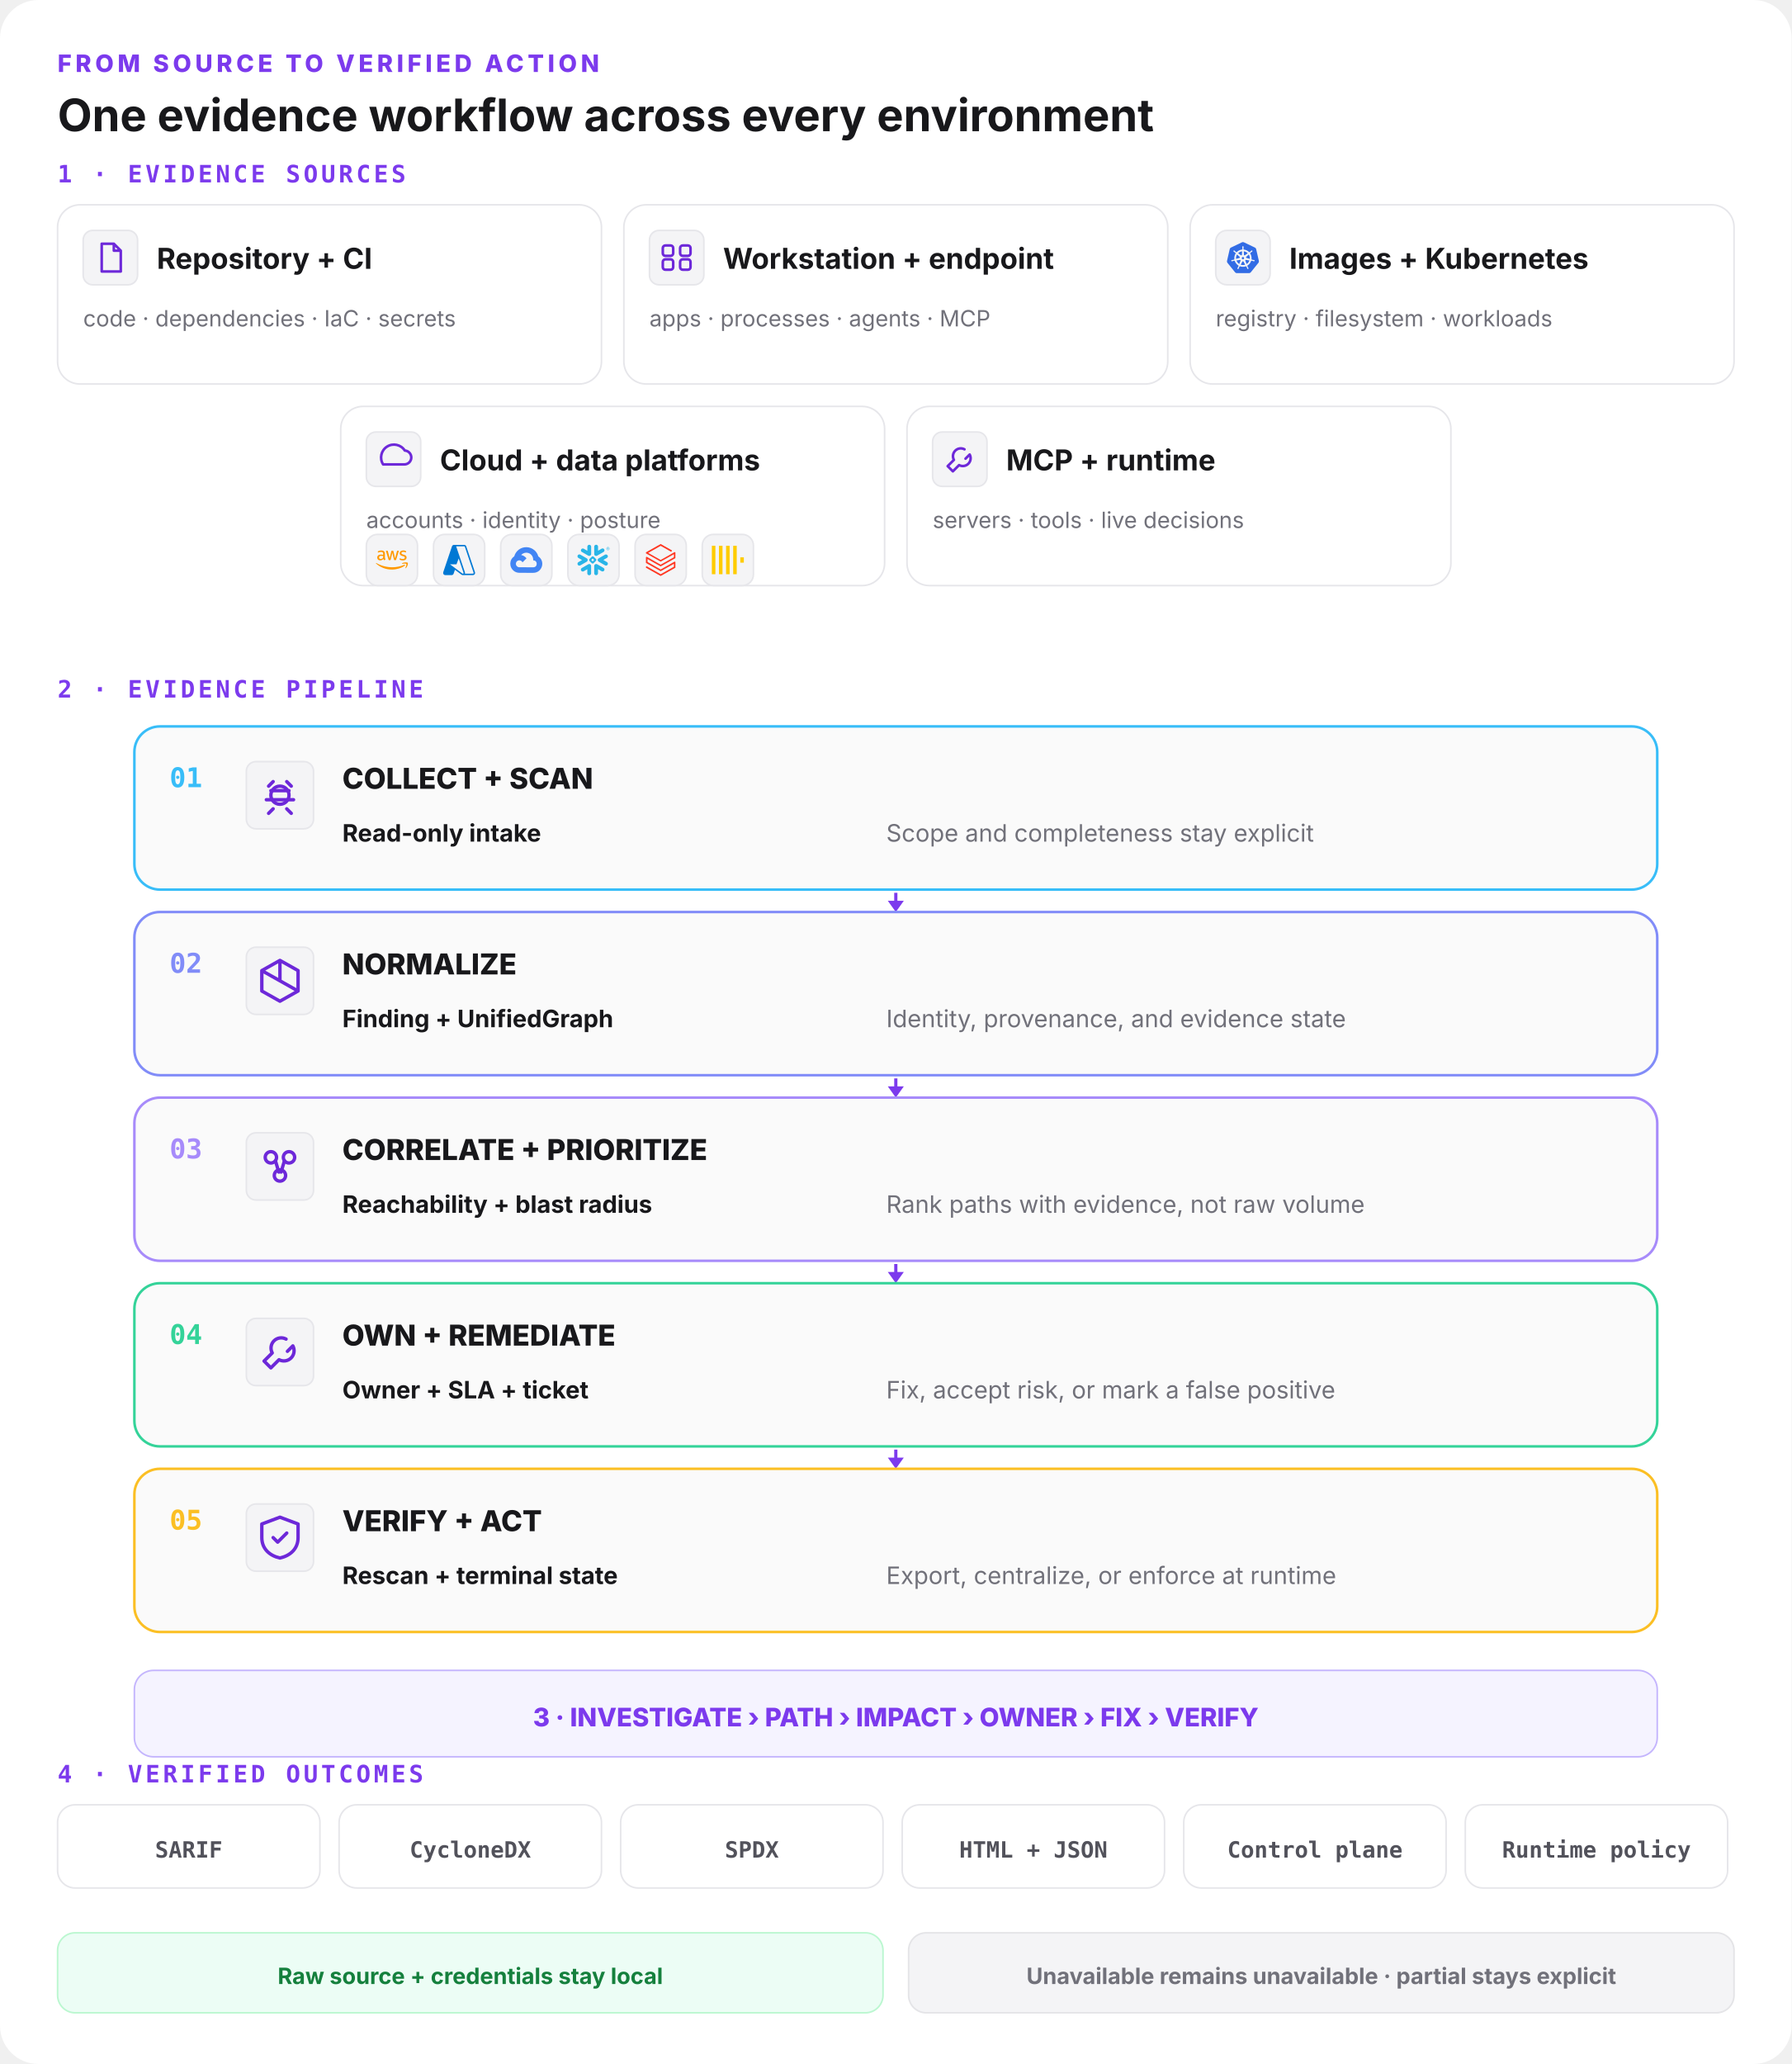
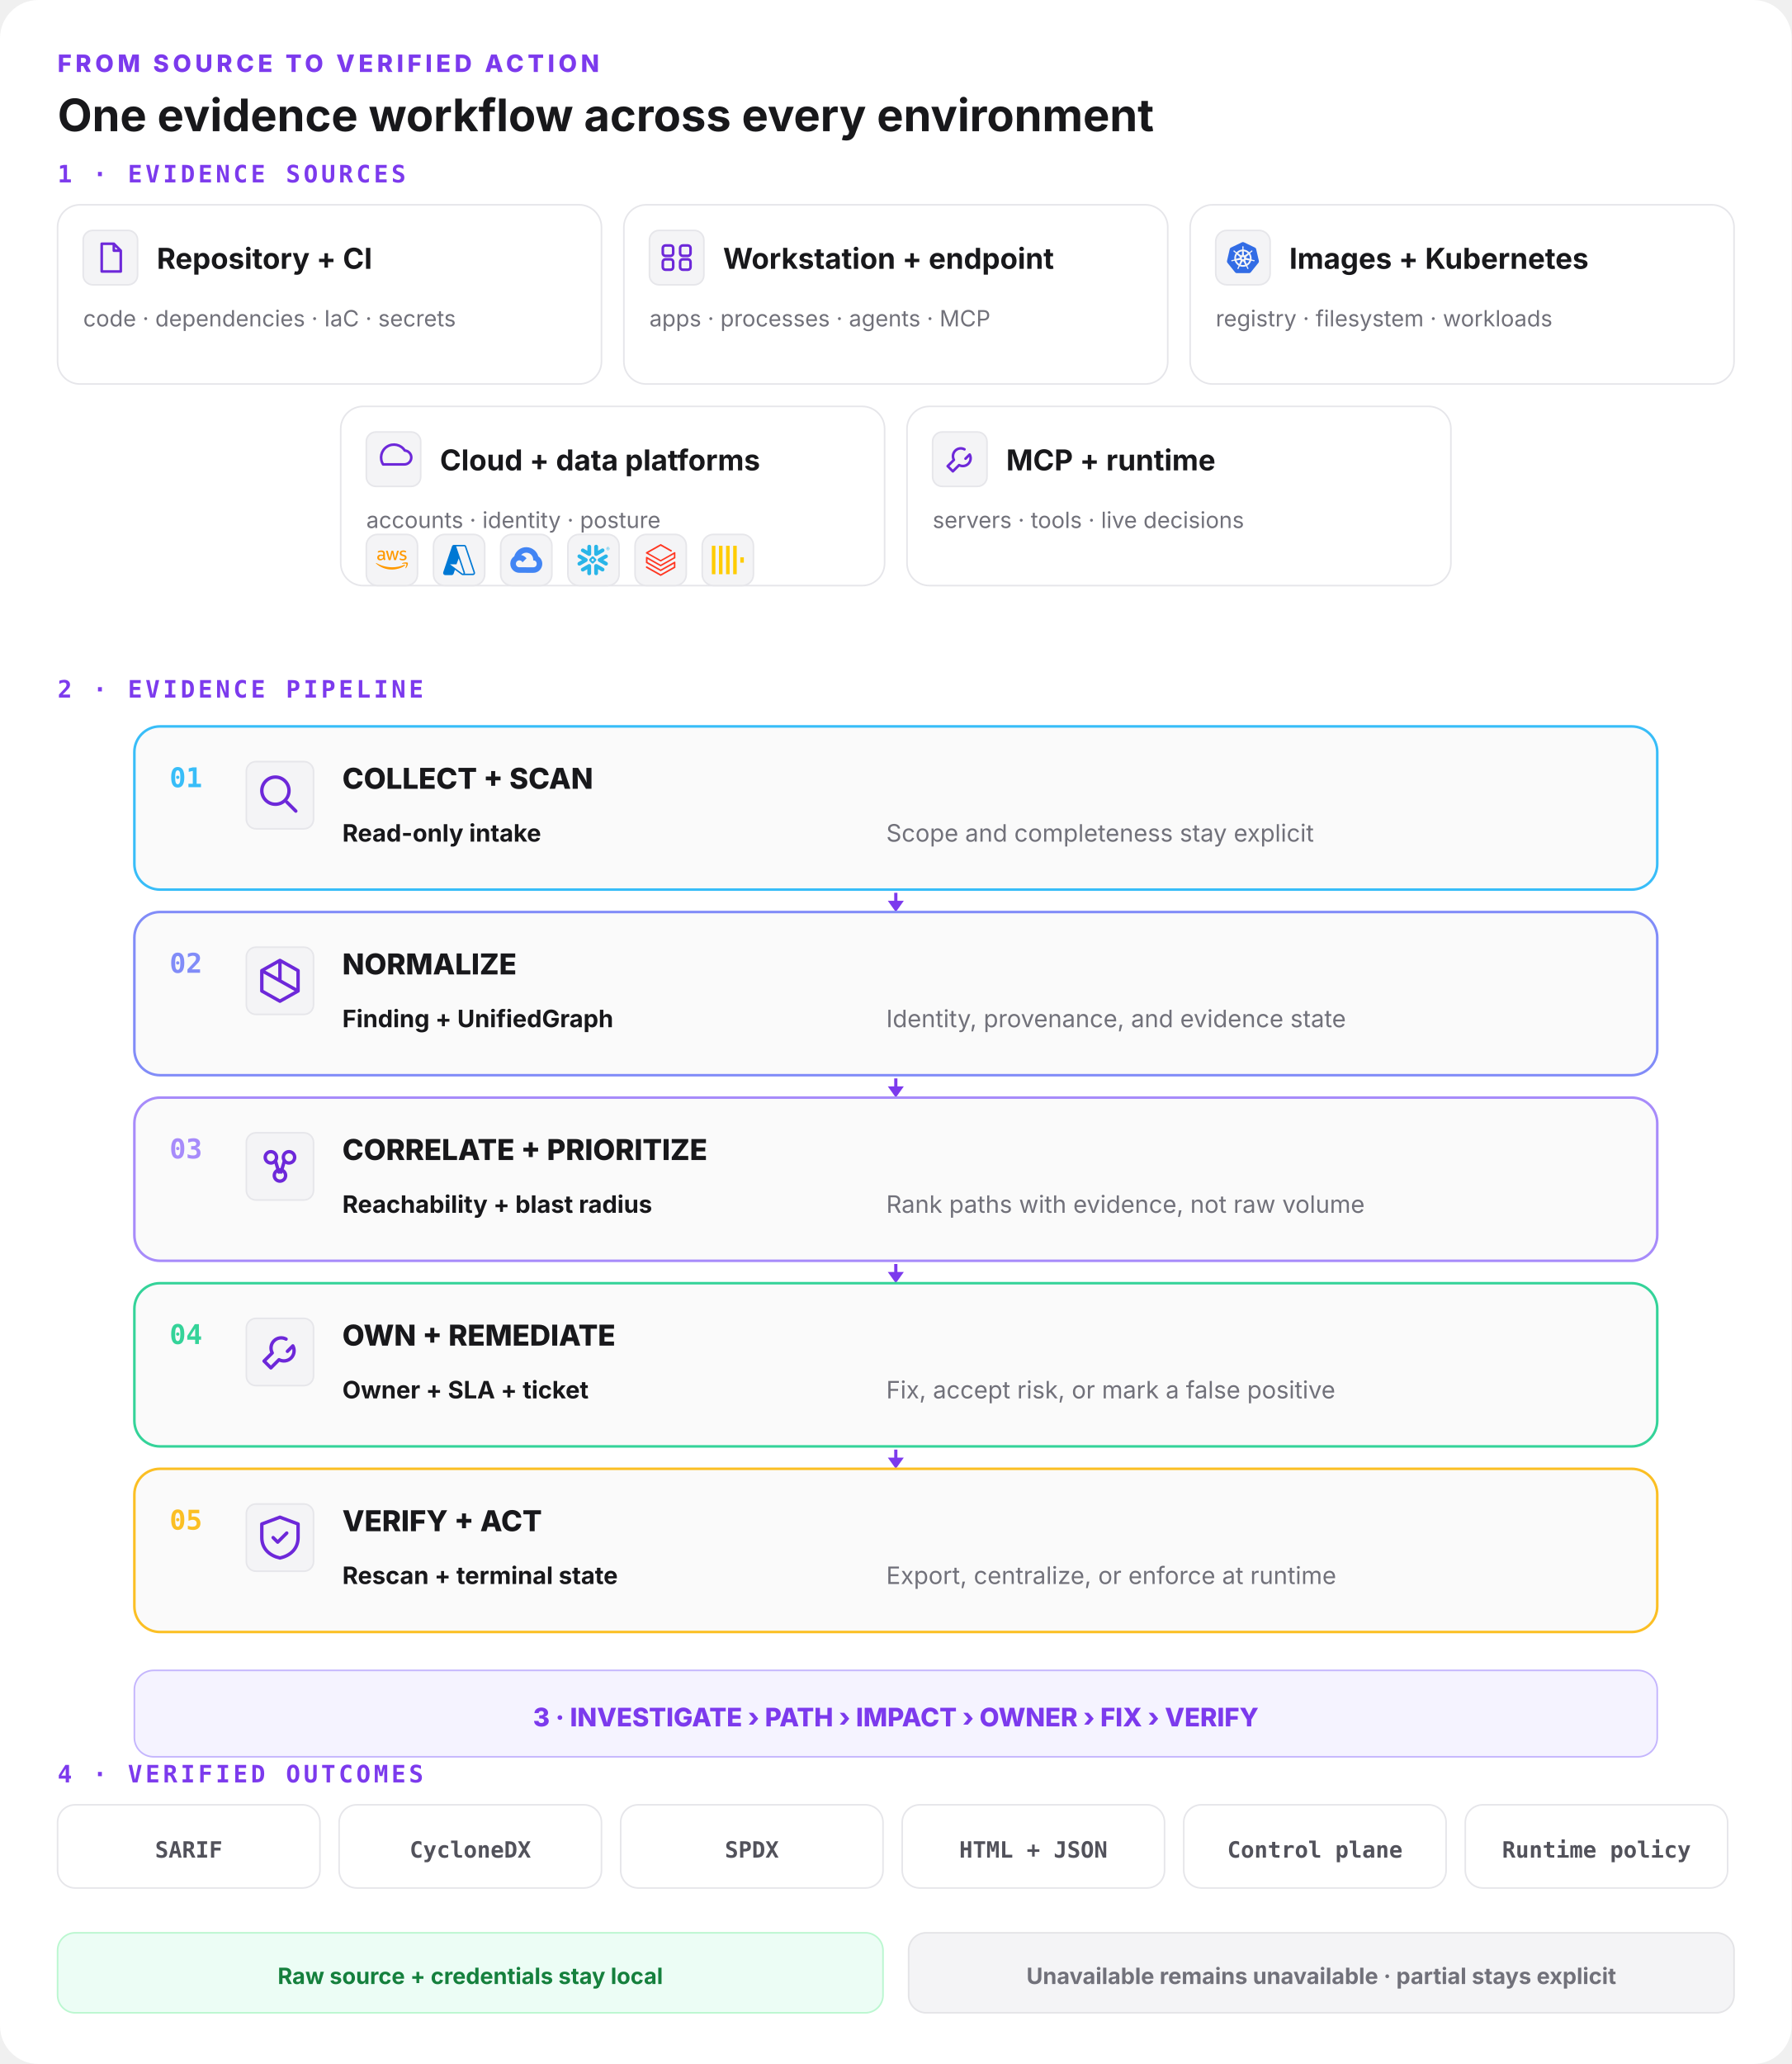
<svg xmlns="http://www.w3.org/2000/svg" width="1120" height="1290" viewBox="0 0 1120 1290" fill="none">
  <rect width="1120" height="1290" rx="24" fill="#ffffff" />
  <text x="36" y="45" font-family="Inter,system-ui,sans-serif" font-size="15" font-weight="800" letter-spacing="0.16em" fill="#7c3aed">FROM SOURCE TO VERIFIED ACTION</text>
  <text x="36" y="82" font-family="Inter,system-ui,sans-serif" font-size="28" font-weight="750" fill="#18181b">One evidence workflow across every environment</text>
  <text x="36" y="114" font-family="ui-monospace,monospace" font-size="15" font-weight="800" letter-spacing="0.13em" fill="#7c3aed">1 · EVIDENCE SOURCES</text>
  <rect x="36.0" y="128" width="340" height="112" rx="14" fill="#ffffff" stroke="#e6e6ea" />
  <rect x="52.0" y="144" width="34" height="34" rx="6" fill="#f4f4f6" stroke="#e6e6ea" />
  <g transform="translate(56.0,148) scale(1.083333)" fill="none" stroke="#6d28d9" stroke-width="1.5" stroke-linecap="round" stroke-linejoin="round">
    <path d="M7 4h7l4 4v12H7z M14 4v4h4" />
  </g>
  <text x="98.0" y="168" font-family="Inter,system-ui,sans-serif" font-size="18" font-weight="750" fill="#18181b">Repository + CI</text>
  <text x="52.0" y="204" font-family="Inter,system-ui,sans-serif" font-size="14" fill="#71717a">code · dependencies · IaC · secrets</text>
  <rect x="390.0" y="128" width="340" height="112" rx="14" fill="#ffffff" stroke="#e6e6ea" />
  <rect x="406.0" y="144" width="34" height="34" rx="6" fill="#f4f4f6" stroke="#e6e6ea" />
  <g transform="translate(410.0,148) scale(1.083333)" fill="none" stroke="#6d28d9" stroke-width="1.5" stroke-linecap="round" stroke-linejoin="round">
    <rect x="4" y="5" width="6" height="6" rx="1.5" />
    <rect x="14" y="5" width="6" height="6" rx="1.5" />
    <rect x="4" y="13" width="6" height="6" rx="1.5" />
    <rect x="14" y="13" width="6" height="6" rx="1.5" />
  </g>
  <text x="452.0" y="168" font-family="Inter,system-ui,sans-serif" font-size="18" font-weight="750" fill="#18181b">Workstation + endpoint</text>
  <text x="406.0" y="204" font-family="Inter,system-ui,sans-serif" font-size="14" fill="#71717a">apps · processes · agents · MCP</text>
  <rect x="744.0" y="128" width="340" height="112" rx="14" fill="#ffffff" stroke="#e6e6ea" />
  <g data-vendor="Kubernetes">
    <rect x="760.0" y="144" width="34" height="34" rx="7" fill="#f4f4f6" stroke="#e6e6ea" />
    <g transform="translate(767.0,151) scale(0.8333333)" fill="#326CE5">
      <path d="M10.204 14.35l.007.01-.999 2.413a5.171 5.171 0 0 1-2.075-2.597l2.578-.437.004.005a.44.44 0 0 1 .484.606zm-.833-2.129a.44.44 0 0 0 .173-.756l.002-.011L7.585 9.7a5.143 5.143 0 0 0-.73 3.255l2.514-.725.002-.009zm1.145-1.98a.44.44 0 0 0 .699-.337l.01-.005.15-2.62a5.144 5.144 0 0 0-3.01 1.442l2.147 1.523.004-.002zm.76 2.75l.723.349.722-.347.18-.78-.5-.623h-.804l-.5.623.179.779zm1.5-3.095a.44.44 0 0 0 .7.336l.008.003 2.134-1.513a5.188 5.188 0 0 0-2.992-1.442l.148 2.615.002.001zm10.876 5.97l-5.773 7.181a1.6 1.6 0 0 1-1.248.594l-9.261.003a1.6 1.6 0 0 1-1.247-.596l-5.776-7.18a1.583 1.583 0 0 1-.307-1.34L2.1 5.573c.108-.47.425-.864.863-1.073L11.305.513a1.606 1.606 0 0 1 1.385 0l8.345 3.985c.438.209.755.604.863 1.073l2.062 8.955c.108.47-.005.963-.308 1.34zm-3.289-2.057c-.042-.01-.103-.026-.145-.034-.174-.033-.315-.025-.479-.038-.35-.037-.638-.067-.895-.148-.105-.04-.18-.165-.216-.216l-.201-.059a6.45 6.45 0 0 0-.105-2.332 6.465 6.465 0 0 0-.936-2.163c.052-.047.15-.133.177-.159.008-.09.001-.183.094-.282.197-.185.444-.338.743-.522.142-.084.273-.137.415-.242.032-.024.076-.062.11-.089.24-.191.295-.52.123-.736-.172-.216-.506-.236-.745-.045-.034.027-.08.062-.111.088-.134.116-.217.23-.33.35-.246.25-.45.458-.673.609-.097.056-.239.037-.303.033l-.19.135a6.545 6.545 0 0 0-4.146-2.003l-.012-.223c-.065-.062-.143-.115-.163-.25-.022-.268.015-.557.057-.905.023-.163.061-.298.068-.475.001-.04-.001-.099-.001-.142 0-.306-.224-.555-.5-.555-.275 0-.499.249-.499.555l.001.014c0 .041-.002.092 0 .128.006.177.044.312.067.475.042.348.078.637.056.906a.545.545 0 0 1-.162.258l-.012.211a6.424 6.424 0 0 0-4.166 2.003 8.373 8.373 0 0 1-.18-.128c-.09.012-.18.04-.297-.029-.223-.15-.427-.358-.673-.608-.113-.12-.195-.234-.329-.349-.03-.026-.077-.062-.111-.088a.594.594 0 0 0-.348-.132.481.481 0 0 0-.398.176c-.172.216-.117.546.123.737l.007.005.104.083c.142.105.272.159.414.242.299.185.546.338.743.522.076.082.09.226.1.288l.16.143a6.462 6.462 0 0 0-1.02 4.506l-.208.06c-.055.072-.133.184-.215.217-.257.081-.546.11-.895.147-.164.014-.305.006-.48.039-.037.007-.09.02-.133.03l-.004.002-.007.002c-.295.071-.484.342-.423.608.061.267.349.429.645.365l.007-.001.01-.003.129-.029c.17-.046.294-.113.448-.172.33-.118.604-.217.87-.256.112-.009.23.069.288.101l.217-.037a6.5 6.5 0 0 0 2.88 3.596l-.09.218c.033.084.069.199.044.282-.097.252-.263.517-.452.813-.091.136-.185.242-.268.399-.02.037-.045.095-.064.134-.128.275-.034.591.213.71.248.12.556-.007.69-.282v-.002c.02-.039.046-.09.062-.127.07-.162.094-.301.144-.458.132-.332.205-.68.387-.897.05-.06.13-.082.215-.105l.113-.205a6.453 6.453 0 0 0 4.609.012l.106.192c.086.028.18.042.256.155.136.232.229.507.342.84.05.156.074.295.145.457.016.037.043.09.062.129.133.276.442.402.69.282.247-.118.341-.435.213-.71-.02-.039-.045-.096-.065-.134-.083-.156-.177-.261-.268-.398-.19-.296-.346-.541-.443-.793-.04-.13.007-.21.038-.294-.018-.022-.059-.144-.083-.202a6.499 6.499 0 0 0 2.88-3.622c.064.01.176.03.213.038.075-.05.144-.114.28-.104.266.039.54.138.87.256.154.06.277.128.448.173.036.01.088.019.13.028l.009.003.007.001c.297.064.584-.098.645-.365.06-.266-.128-.537-.423-.608zM16.4 9.701l-1.95 1.746v.005a.44.44 0 0 0 .173.757l.003.01 2.526.728a5.199 5.199 0 0 0-.108-1.674A5.208 5.208 0 0 0 16.4 9.7zm-4.013 5.325a.437.437 0 0 0-.404-.232.44.44 0 0 0-.372.233h-.002l-1.268 2.292a5.164 5.164 0 0 0 3.326.003l-1.27-2.296h-.01zm1.888-1.293a.44.44 0 0 0-.27.036.44.44 0 0 0-.214.572l-.003.004 1.01 2.438a5.15 5.15 0 0 0 2.081-2.615l-2.6-.44-.004.005z" />
    </g>
  </g>
  <text x="806.0" y="168" font-family="Inter,system-ui,sans-serif" font-size="18" font-weight="750" fill="#18181b">Images + Kubernetes</text>
  <text x="760.0" y="204" font-family="Inter,system-ui,sans-serif" font-size="14" fill="#71717a">registry · filesystem · workloads</text>
  <rect x="213.0" y="254" width="340" height="112" rx="14" fill="#ffffff" stroke="#e6e6ea" />
  <rect x="229.0" y="270" width="34" height="34" rx="6" fill="#f4f4f6" stroke="#e6e6ea" />
  <g transform="translate(233.0,274) scale(1.083333)" fill="none" stroke="#6d28d9" stroke-width="1.5" stroke-linecap="round" stroke-linejoin="round">
    <path d="M6 15h12a4 4 0 0 0 .5-8A6 6 0 0 0 6 15z" />
  </g>
  <text x="275.0" y="294" font-family="Inter,system-ui,sans-serif" font-size="18" font-weight="750" fill="#18181b">Cloud + data platforms</text>
  <text x="229.0" y="330" font-family="Inter,system-ui,sans-serif" font-size="14" fill="#71717a">accounts · identity · posture</text>
  <g data-vendor="AWS">
    <rect x="229.0" y="334" width="32" height="32" rx="7" fill="#f4f4f6" stroke="#e6e6ea" />
    <g transform="translate(235.0,340) scale(0.8333333)" fill="#FF9900">
      <path d="M6.763 10.036c0 .296.032.535.088.71.064.176.144.368.256.576.04.063.056.127.056.183 0 .08-.048.16-.152.24l-.503.335a.383.383 0 0 1-.208.072c-.08 0-.16-.04-.239-.112a2.47 2.47 0 0 1-.287-.375 6.18 6.18 0 0 1-.248-.471c-.622.734-1.405 1.101-2.347 1.101-.67 0-1.205-.191-1.596-.574-.391-.384-.59-.894-.59-1.533 0-.678.239-1.23.726-1.644.487-.415 1.133-.623 1.955-.623.272 0 .551.024.846.064.296.04.6.104.918.176v-.583c0-.607-.127-1.03-.375-1.277-.255-.248-.686-.367-1.3-.367-.28 0-.568.031-.863.103-.295.072-.583.16-.862.272a2.287 2.287 0 0 1-.28.104.488.488 0 0 1-.127.023c-.112 0-.168-.08-.168-.247v-.391c0-.128.016-.224.056-.28a.597.597 0 0 1 .224-.167c.279-.144.614-.264 1.005-.36a4.84 4.84 0 0 1 1.246-.151c.95 0 1.644.216 2.091.647.439.43.662 1.085.662 1.963v2.586zm-3.24 1.214c.263 0 .534-.048.822-.144.287-.096.543-.271.758-.51.128-.152.224-.32.272-.512.047-.191.08-.423.08-.694v-.335a6.66 6.66 0 0 0-.735-.136 6.02 6.02 0 0 0-.75-.048c-.535 0-.926.104-1.19.32-.263.215-.39.518-.39.917 0 .375.095.655.295.846.191.2.47.296.838.296zm6.41.862c-.144 0-.24-.024-.304-.08-.064-.048-.12-.16-.168-.311L7.586 5.55a1.398 1.398 0 0 1-.072-.32c0-.128.064-.2.191-.2h.783c.151 0 .255.025.31.08.065.048.113.16.16.312l1.342 5.284 1.245-5.284c.04-.16.088-.264.151-.312a.549.549 0 0 1 .32-.08h.638c.152 0 .256.025.32.08.063.048.12.16.151.312l1.261 5.348 1.381-5.348c.048-.16.104-.264.16-.312a.52.52 0 0 1 .311-.08h.743c.127 0 .2.065.2.2 0 .04-.009.08-.017.128a1.137 1.137 0 0 1-.056.2l-1.923 6.17c-.048.16-.104.263-.168.311a.51.51 0 0 1-.303.08h-.687c-.151 0-.255-.024-.32-.08-.063-.056-.119-.16-.15-.32l-1.238-5.148-1.23 5.14c-.04.16-.087.264-.15.32-.065.056-.177.08-.32.08zm10.256.215c-.415 0-.83-.048-1.229-.143-.399-.096-.71-.2-.918-.32-.128-.071-.215-.151-.247-.223a.563.563 0 0 1-.048-.224v-.407c0-.167.064-.247.183-.247.048 0 .096.008.144.024.048.016.12.048.2.08.271.12.566.215.878.279.319.064.63.096.95.096.502 0 .894-.088 1.165-.264a.86.86 0 0 0 .415-.758.777.777 0 0 0-.215-.559c-.144-.151-.416-.287-.807-.415l-1.157-.36c-.583-.183-1.014-.454-1.277-.813a1.902 1.902 0 0 1-.4-1.158c0-.335.073-.63.216-.886.144-.255.335-.479.575-.654.24-.184.51-.32.83-.415.32-.096.655-.136 1.006-.136.175 0 .359.008.535.032.183.024.35.056.518.088.16.04.312.08.455.127.144.048.256.096.336.144a.69.69 0 0 1 .24.2.43.43 0 0 1 .071.263v.375c0 .168-.064.256-.184.256a.83.83 0 0 1-.303-.096 3.652 3.652 0 0 0-1.532-.311c-.455 0-.815.071-1.062.223-.248.152-.375.383-.375.71 0 .224.08.416.24.567.159.152.454.304.877.44l1.134.358c.574.184.99.44 1.237.767.247.327.367.702.367 1.117 0 .343-.072.655-.207.926-.144.272-.336.511-.583.703-.248.2-.543.343-.886.447-.36.111-.734.167-1.142.167zM21.698 16.207c-2.626 1.94-6.442 2.969-9.722 2.969-4.598 0-8.74-1.7-11.87-4.526-.247-.223-.024-.527.272-.351 3.384 1.963 7.559 3.153 11.877 3.153 2.914 0 6.114-.607 9.06-1.852.439-.2.814.287.383.607zM22.792 14.961c-.336-.43-2.22-.207-3.074-.103-.255.032-.295-.192-.063-.36 1.5-1.053 3.967-.75 4.254-.399.287.36-.08 2.826-1.485 4.007-.215.184-.423.088-.327-.151.32-.79 1.03-2.57.695-2.994z" />
    </g>
  </g>
  <g data-vendor="Azure">
    <rect x="271.0" y="334" width="32" height="32" rx="7" fill="#f4f4f6" stroke="#e6e6ea" />
    <g transform="translate(277.0,340) scale(0.8333333)" fill="#0078D4">
      <path d="M22.379 23.343a1.62 1.62 0 0 0 1.536-2.14v.002L17.35 1.76A1.62 1.62 0 0 0 15.816.657H8.184A1.62 1.62 0 0 0 6.65 1.76L.086 21.204a1.62 1.62 0 0 0 1.536 2.139h4.741a1.62 1.62 0 0 0 1.535-1.103l.977-2.892 4.947 3.675c.28.208.618.32.966.32m-3.084-12.531 3.624 10.739a.54.54 0 0 1-.51.713v-.001h-.03a.54.54 0 0 1-.322-.106l-9.287-6.9h4.853m6.313 7.006c.116-.326.13-.694.007-1.058L9.79 1.76a1.722 1.722 0 0 0-.007-.02h6.034a.54.54 0 0 1 .512.366l6.562 19.445a.54.54 0 0 1-.338.684" />
    </g>
  </g>
  <g data-vendor="Google Cloud">
    <rect x="313.0" y="334" width="32" height="32" rx="7" fill="#f4f4f6" stroke="#e6e6ea" />
    <g transform="translate(319.0,340) scale(0.8333333)" fill="#4285F4">
      <path d="M12.19 2.38a9.344 9.344 0 0 0-9.234 6.893c.053-.02-.055.013 0 0-3.875 2.551-3.922 8.11-.247 10.941l.006-.007-.007.03a6.717 6.717 0 0 0 4.077 1.356h5.173l.03.03h5.192c6.687.053 9.376-8.605 3.835-12.35a9.365 9.365 0 0 0-2.821-4.552l-.043.043.006-.05A9.344 9.344 0 0 0 12.19 2.38zm-.358 4.146c1.244-.04 2.518.368 3.486 1.15a5.186 5.186 0 0 1 1.862 4.078v.518c3.53-.07 3.53 5.262 0 5.193h-5.193l-.008.009v-.04H6.785a2.59 2.59 0 0 1-1.067-.23h.001a2.597 2.597 0 1 1 3.437-3.437l3.013-3.012A6.747 6.747 0 0 0 8.11 8.24c.018-.01.04-.026.054-.023a5.186 5.186 0 0 1 3.67-1.69z" />
    </g>
  </g>
  <g data-vendor="Snowflake">
    <rect x="355.0" y="334" width="32" height="32" rx="7" fill="#f4f4f6" stroke="#e6e6ea" />
    <g transform="translate(361.0,340) scale(0.8333333)" fill="#29B5E8">
      <path d="M24 3.459c0 .646-.418 1.18-1.141 1.18-.723 0-1.142-.534-1.142-1.18 0-.647.419-1.18 1.142-1.18.723 0 1.141.533 1.141 1.18zm-.228 0c0-.533-.38-.951-.913-.951s-.913.38-.913.95c0 .533.38.952.913.952.57 0 .913-.419.913-.951zm-1.37-.533h.495c.266 0 .456.152.456.38 0 .153-.076.229-.19.305l.19.266v.038h-.266l-.19-.266h-.229v.266h-.266zm.495.228h-.229v.267h.229c.114 0 .152-.038.152-.114.038-.077-.038-.153-.152-.153zM7.602 12.4c.038-.151.076-.304.076-.456 0-.114-.038-.228-.038-.342-.114-.343-.304-.647-.646-.838l-4.87-2.777c-.685-.38-1.56-.152-1.94.533-.381.685-.153 1.56.532 1.94l2.701 1.56-2.701 1.56c-.685.38-.913 1.256-.533 1.94.38.685 1.256.914 1.94.533l4.832-2.777c.343-.267.571-.533.647-.876zm1.332 2.626c-.266-.038-.57.038-.837.19l-4.832 2.777c-.685.38-.913 1.256-.532 1.94.38.686 1.255.914 1.94.533l2.701-1.56v3.12c0 .8.647 1.408 1.446 1.408.799 0 1.407-.647 1.407-1.408v-5.592c0-.761-.57-1.37-1.293-1.408zm4.946-6.088c.266.038.57-.038.837-.19l4.832-2.777c.685-.38.913-1.256.532-1.94-.38-.686-1.255-.914-1.94-.533l-2.701 1.56V1.975c0-.799-.647-1.408-1.446-1.408-.799 0-1.446.609-1.446 1.408V7.53c0 .76.609 1.37 1.332 1.407zM3.265 5.97l4.832 2.777c.266.152.533.19.837.19.723-.038 1.331-.684 1.331-1.407V1.975c0-.799-.646-1.408-1.407-1.408-.799 0-1.446.647-1.446 1.408v3.12l-2.701-1.56c-.685-.38-1.56-.152-1.94.533-.419.646-.19 1.521.494 1.902zm9.093 6.011a.412.412 0 00-.114-.266l-.57-.571a.346.346 0 00-.267-.114.412.412 0 00-.266.114l-.571.57a.411.411 0 00-.114.267c0 .076.038.19.114.267l.57.57a.345.345 0 00.267.114c.076 0 .19-.038.266-.114l.571-.57a.412.412 0 00.114-.267zm1.598.533L11.94 14.53c-.039.038-.153.114-.229.114h-.608a.411.411 0 01-.267-.114L8.82 12.514a.408.408 0 01-.076-.229v-.608c0-.076.038-.19.114-.267l2.016-2.016a.41.41 0 01.267-.114h.608a.41.41 0 01.267.114l2.016 2.016a.347.347 0 01.114.267v.608c-.076.077-.114.19-.19.229zm5.593 5.44l-4.832-2.777c-.266-.152-.57-.19-.837-.152-.723.038-1.332.684-1.332 1.408v5.554c0 .8.647 1.408 1.408 1.408.799 0 1.446-.647 1.446-1.408v-3.12l2.7 1.56c.686.38 1.561.152 1.941-.533.419-.646.19-1.521-.494-1.94zm2.549-7.533l-2.701 1.56 2.7 1.56c.686.38.914 1.256.533 1.94-.38.685-1.255.913-1.94.533l-4.832-2.778a1.644 1.644 0 01-.647-.798c-.037-.153-.076-.305-.076-.457 0-.114.039-.228.039-.342.114-.343.342-.647.646-.837l4.832-2.778c.685-.38 1.56-.152 1.94.533.457.609.19 1.484-.494 1.864" />
    </g>
  </g>
  <g data-vendor="Databricks">
    <rect x="397.0" y="334" width="32" height="32" rx="7" fill="#f4f4f6" stroke="#e6e6ea" />
    <g transform="translate(403.0,340) scale(0.8333333)" fill="#FF3621">
      <path d="M.95 14.184L12 20.403l9.919-5.55v2.21L12 22.662l-10.484-5.96-.565.308v.77L12 24l11.05-6.218v-4.317l-.515-.309L12 19.118l-9.867-5.653v-2.21L12 16.805l11.05-6.218V6.32l-.515-.308L12 11.974 2.647 6.681 12 1.388l7.76 4.368.668-.411v-.566L12 0 .95 6.27v.72L12 13.207l9.919-5.55v2.26L12 15.52 1.516 9.56l-.565.308Z" />
    </g>
  </g>
  <g data-vendor="ClickHouse">
    <rect x="439.0" y="334" width="32" height="32" rx="7" fill="#f4f4f6" stroke="#e6e6ea" />
    <g transform="translate(445.0,340) scale(0.8333333)" fill="#FFCC01">
      <path d="M21.333 10H24v4h-2.667ZM16 1.335h2.667v21.33H16Zm-5.333 0h2.666v21.33h-2.666ZM0 22.665V1.335h2.667v21.33zm5.333-21.33H8v21.33H5.333Z" />
    </g>
  </g>
  <rect x="567.0" y="254" width="340" height="112" rx="14" fill="#ffffff" stroke="#e6e6ea" />
  <rect x="583.0" y="270" width="34" height="34" rx="6" fill="#f4f4f6" stroke="#e6e6ea" />
  <g transform="translate(587.0,274) scale(1.083333)" fill="none" stroke="#6d28d9" stroke-width="1.5" stroke-linecap="round" stroke-linejoin="round">
    <path d="M14.7 6.3a4.5 4.5 0 0 0-6.1 6.1L5 16l3 3 3.6-3.6a4.5 4.5 0 0 0 6.1-6.1l-2.4 2.4" />
  </g>
  <text x="629.0" y="294" font-family="Inter,system-ui,sans-serif" font-size="18" font-weight="750" fill="#18181b">MCP + runtime</text>
  <text x="583.0" y="330" font-family="Inter,system-ui,sans-serif" font-size="14" fill="#71717a">servers · tools · live decisions</text>
  <text x="36" y="436" font-family="ui-monospace,monospace" font-size="15" font-weight="800" letter-spacing="0.13em" fill="#7c3aed">2 · EVIDENCE PIPELINE</text>
  <rect x="84" y="454" width="952" height="102" rx="16" fill="#fafafa" stroke="#38bdf8" stroke-width="1.6" />
  <text x="106" y="492" font-family="ui-monospace,monospace" font-size="17" font-weight="800" fill="#38bdf8">01</text>
  <rect x="154" y="476" width="42" height="42" rx="6" fill="#f4f4f6" stroke="#e6e6ea" />
  <g transform="translate(158,480) scale(1.416667)" fill="none" stroke="#6d28d9" stroke-width="1.5" stroke-linecap="round" stroke-linejoin="round">
-     <path d="M8 10h8M6 14h12M9 6l-2 2M15 6l2 2M9 18l-2 2M15 18l2 2" />
-     <circle cx="12" cy="12" r="4" />
+     <circle cx="10" cy="10" r="6" />
+     <path d="M15 15l4 4" />
  </g>
  <text x="214" y="493" font-family="Inter,system-ui,sans-serif" font-size="18" font-weight="800" fill="#18181b">COLLECT + SCAN</text>
  <text x="214" y="526" font-family="Inter,system-ui,sans-serif" font-size="15" font-weight="700" fill="#18181b">Read-only intake</text>
  <text x="554" y="526" font-family="Inter,system-ui,sans-serif" font-size="15" fill="#71717a">Scope and completeness stay explicit</text>
  <line x1="560.0" y1="558" x2="560.0" y2="565" stroke="#7c3aed" stroke-width="2" />
  <polygon points="560.0,570 555.0,563 565.0,563" fill="#7c3aed" />
  <rect x="84" y="570" width="952" height="102" rx="16" fill="#fafafa" stroke="#818cf8" stroke-width="1.6" />
  <text x="106" y="608" font-family="ui-monospace,monospace" font-size="17" font-weight="800" fill="#818cf8">02</text>
  <rect x="154" y="592" width="42" height="42" rx="6" fill="#f4f4f6" stroke="#e6e6ea" />
  <g transform="translate(158,596) scale(1.416667)" fill="none" stroke="#6d28d9" stroke-width="1.5" stroke-linecap="round" stroke-linejoin="round">
    <path d="M12 3l8 4.5v9L12 21l-8-4.5v-9z M12 3v9 M4 7.5l16 9" />
  </g>
  <text x="214" y="609" font-family="Inter,system-ui,sans-serif" font-size="18" font-weight="800" fill="#18181b">NORMALIZE</text>
  <text x="214" y="642" font-family="Inter,system-ui,sans-serif" font-size="15" font-weight="700" fill="#18181b">Finding + UnifiedGraph</text>
  <text x="554" y="642" font-family="Inter,system-ui,sans-serif" font-size="15" fill="#71717a">Identity, provenance, and evidence state</text>
  <line x1="560.0" y1="674" x2="560.0" y2="681" stroke="#7c3aed" stroke-width="2" />
  <polygon points="560.0,686 555.0,679 565.0,679" fill="#7c3aed" />
  <rect x="84" y="686" width="952" height="102" rx="16" fill="#fafafa" stroke="#a78bfa" stroke-width="1.6" />
  <text x="106" y="724" font-family="ui-monospace,monospace" font-size="17" font-weight="800" fill="#a78bfa">03</text>
  <rect x="154" y="708" width="42" height="42" rx="6" fill="#f4f4f6" stroke="#e6e6ea" />
  <g transform="translate(158,712) scale(1.416667)" fill="none" stroke="#6d28d9" stroke-width="1.5" stroke-linecap="round" stroke-linejoin="round">
    <circle cx="8" cy="8" r="2.5" />
    <circle cx="16" cy="8" r="2.5" />
    <circle cx="12" cy="16" r="2.5" />
    <path d="M10 9.5l1.5 5 M14 9.5l-1.5 5" />
  </g>
  <text x="214" y="725" font-family="Inter,system-ui,sans-serif" font-size="18" font-weight="800" fill="#18181b">CORRELATE + PRIORITIZE</text>
  <text x="214" y="758" font-family="Inter,system-ui,sans-serif" font-size="15" font-weight="700" fill="#18181b">Reachability + blast radius</text>
  <text x="554" y="758" font-family="Inter,system-ui,sans-serif" font-size="15" fill="#71717a">Rank paths with evidence, not raw volume</text>
  <line x1="560.0" y1="790" x2="560.0" y2="797" stroke="#7c3aed" stroke-width="2" />
  <polygon points="560.0,802 555.0,795 565.0,795" fill="#7c3aed" />
  <rect x="84" y="802" width="952" height="102" rx="16" fill="#fafafa" stroke="#34d399" stroke-width="1.6" />
  <text x="106" y="840" font-family="ui-monospace,monospace" font-size="17" font-weight="800" fill="#34d399">04</text>
  <rect x="154" y="824" width="42" height="42" rx="6" fill="#f4f4f6" stroke="#e6e6ea" />
  <g transform="translate(158,828) scale(1.416667)" fill="none" stroke="#6d28d9" stroke-width="1.5" stroke-linecap="round" stroke-linejoin="round">
    <path d="M14.7 6.3a4.5 4.5 0 0 0-6.1 6.1L5 16l3 3 3.6-3.6a4.5 4.5 0 0 0 6.1-6.1l-2.4 2.4" />
  </g>
  <text x="214" y="841" font-family="Inter,system-ui,sans-serif" font-size="18" font-weight="800" fill="#18181b">OWN + REMEDIATE</text>
  <text x="214" y="874" font-family="Inter,system-ui,sans-serif" font-size="15" font-weight="700" fill="#18181b">Owner + SLA + ticket</text>
  <text x="554" y="874" font-family="Inter,system-ui,sans-serif" font-size="15" fill="#71717a">Fix, accept risk, or mark a false positive</text>
  <line x1="560.0" y1="906" x2="560.0" y2="913" stroke="#7c3aed" stroke-width="2" />
  <polygon points="560.0,918 555.0,911 565.0,911" fill="#7c3aed" />
  <rect x="84" y="918" width="952" height="102" rx="16" fill="#fafafa" stroke="#fbbf24" stroke-width="1.6" />
  <text x="106" y="956" font-family="ui-monospace,monospace" font-size="17" font-weight="800" fill="#fbbf24">05</text>
  <rect x="154" y="940" width="42" height="42" rx="6" fill="#f4f4f6" stroke="#e6e6ea" />
  <g transform="translate(158,944) scale(1.416667)" fill="none" stroke="#6d28d9" stroke-width="1.5" stroke-linecap="round" stroke-linejoin="round">
    <path d="M12 3l8 3v6c0 5-3.5 8-8 9-4.5-1-8-4-8-9V6z" />
    <path d="M9 12l2 2 4-4" />
  </g>
  <text x="214" y="957" font-family="Inter,system-ui,sans-serif" font-size="18" font-weight="800" fill="#18181b">VERIFY + ACT</text>
  <text x="214" y="990" font-family="Inter,system-ui,sans-serif" font-size="15" font-weight="700" fill="#18181b">Rescan + terminal state</text>
  <text x="554" y="990" font-family="Inter,system-ui,sans-serif" font-size="15" fill="#71717a">Export, centralize, or enforce at runtime</text>
  <rect x="84" y="1044" width="952" height="54" rx="12" fill="#f5f3ff" stroke="#c4b5fd" />
  <text x="560.0" y="1079" text-anchor="middle" font-family="Inter,system-ui,sans-serif" font-size="16" font-weight="800" fill="#7c3aed">3 · INVESTIGATE  ›  PATH  ›  IMPACT  ›  OWNER  ›  FIX  ›  VERIFY</text>
  <text x="36" y="1114" font-family="ui-monospace,monospace" font-size="15" font-weight="800" letter-spacing="0.13em" fill="#7c3aed">4 · VERIFIED OUTCOMES</text>
  <rect x="36" y="1128" width="164" height="52" rx="11" fill="#ffffff" stroke="#e6e6ea" />
  <text x="118.0" y="1161" text-anchor="middle" font-family="ui-monospace,monospace" font-size="14" font-weight="750" fill="#52525b">SARIF</text>
  <rect x="212" y="1128" width="164" height="52" rx="11" fill="#ffffff" stroke="#e6e6ea" />
  <text x="294.0" y="1161" text-anchor="middle" font-family="ui-monospace,monospace" font-size="14" font-weight="750" fill="#52525b">CycloneDX</text>
  <rect x="388" y="1128" width="164" height="52" rx="11" fill="#ffffff" stroke="#e6e6ea" />
  <text x="470.0" y="1161" text-anchor="middle" font-family="ui-monospace,monospace" font-size="14" font-weight="750" fill="#52525b">SPDX</text>
  <rect x="564" y="1128" width="164" height="52" rx="11" fill="#ffffff" stroke="#e6e6ea" />
  <text x="646.0" y="1161" text-anchor="middle" font-family="ui-monospace,monospace" font-size="14" font-weight="750" fill="#52525b">HTML + JSON</text>
  <rect x="740" y="1128" width="164" height="52" rx="11" fill="#ffffff" stroke="#e6e6ea" />
  <text x="822.0" y="1161" text-anchor="middle" font-family="ui-monospace,monospace" font-size="14" font-weight="750" fill="#52525b">Control plane</text>
  <rect x="916" y="1128" width="164" height="52" rx="11" fill="#ffffff" stroke="#e6e6ea" />
  <text x="998.0" y="1161" text-anchor="middle" font-family="ui-monospace,monospace" font-size="14" font-weight="750" fill="#52525b">Runtime policy</text>
  <rect x="36" y="1208" width="516" height="50" rx="11" fill="#ecfdf5" stroke="#bbf7d0" />
  <text x="294" y="1240" text-anchor="middle" font-family="Inter,system-ui,sans-serif" font-size="14" font-weight="700" fill="#15803d">Raw source + credentials stay local</text>
  <rect x="568" y="1208" width="516" height="50" rx="11" fill="#f4f4f6" stroke="#e4e4e7" />
  <text x="826" y="1240" text-anchor="middle" font-family="Inter,system-ui,sans-serif" font-size="14" font-weight="700" fill="#71717a">Unavailable remains unavailable · partial stays explicit</text>
</svg>
